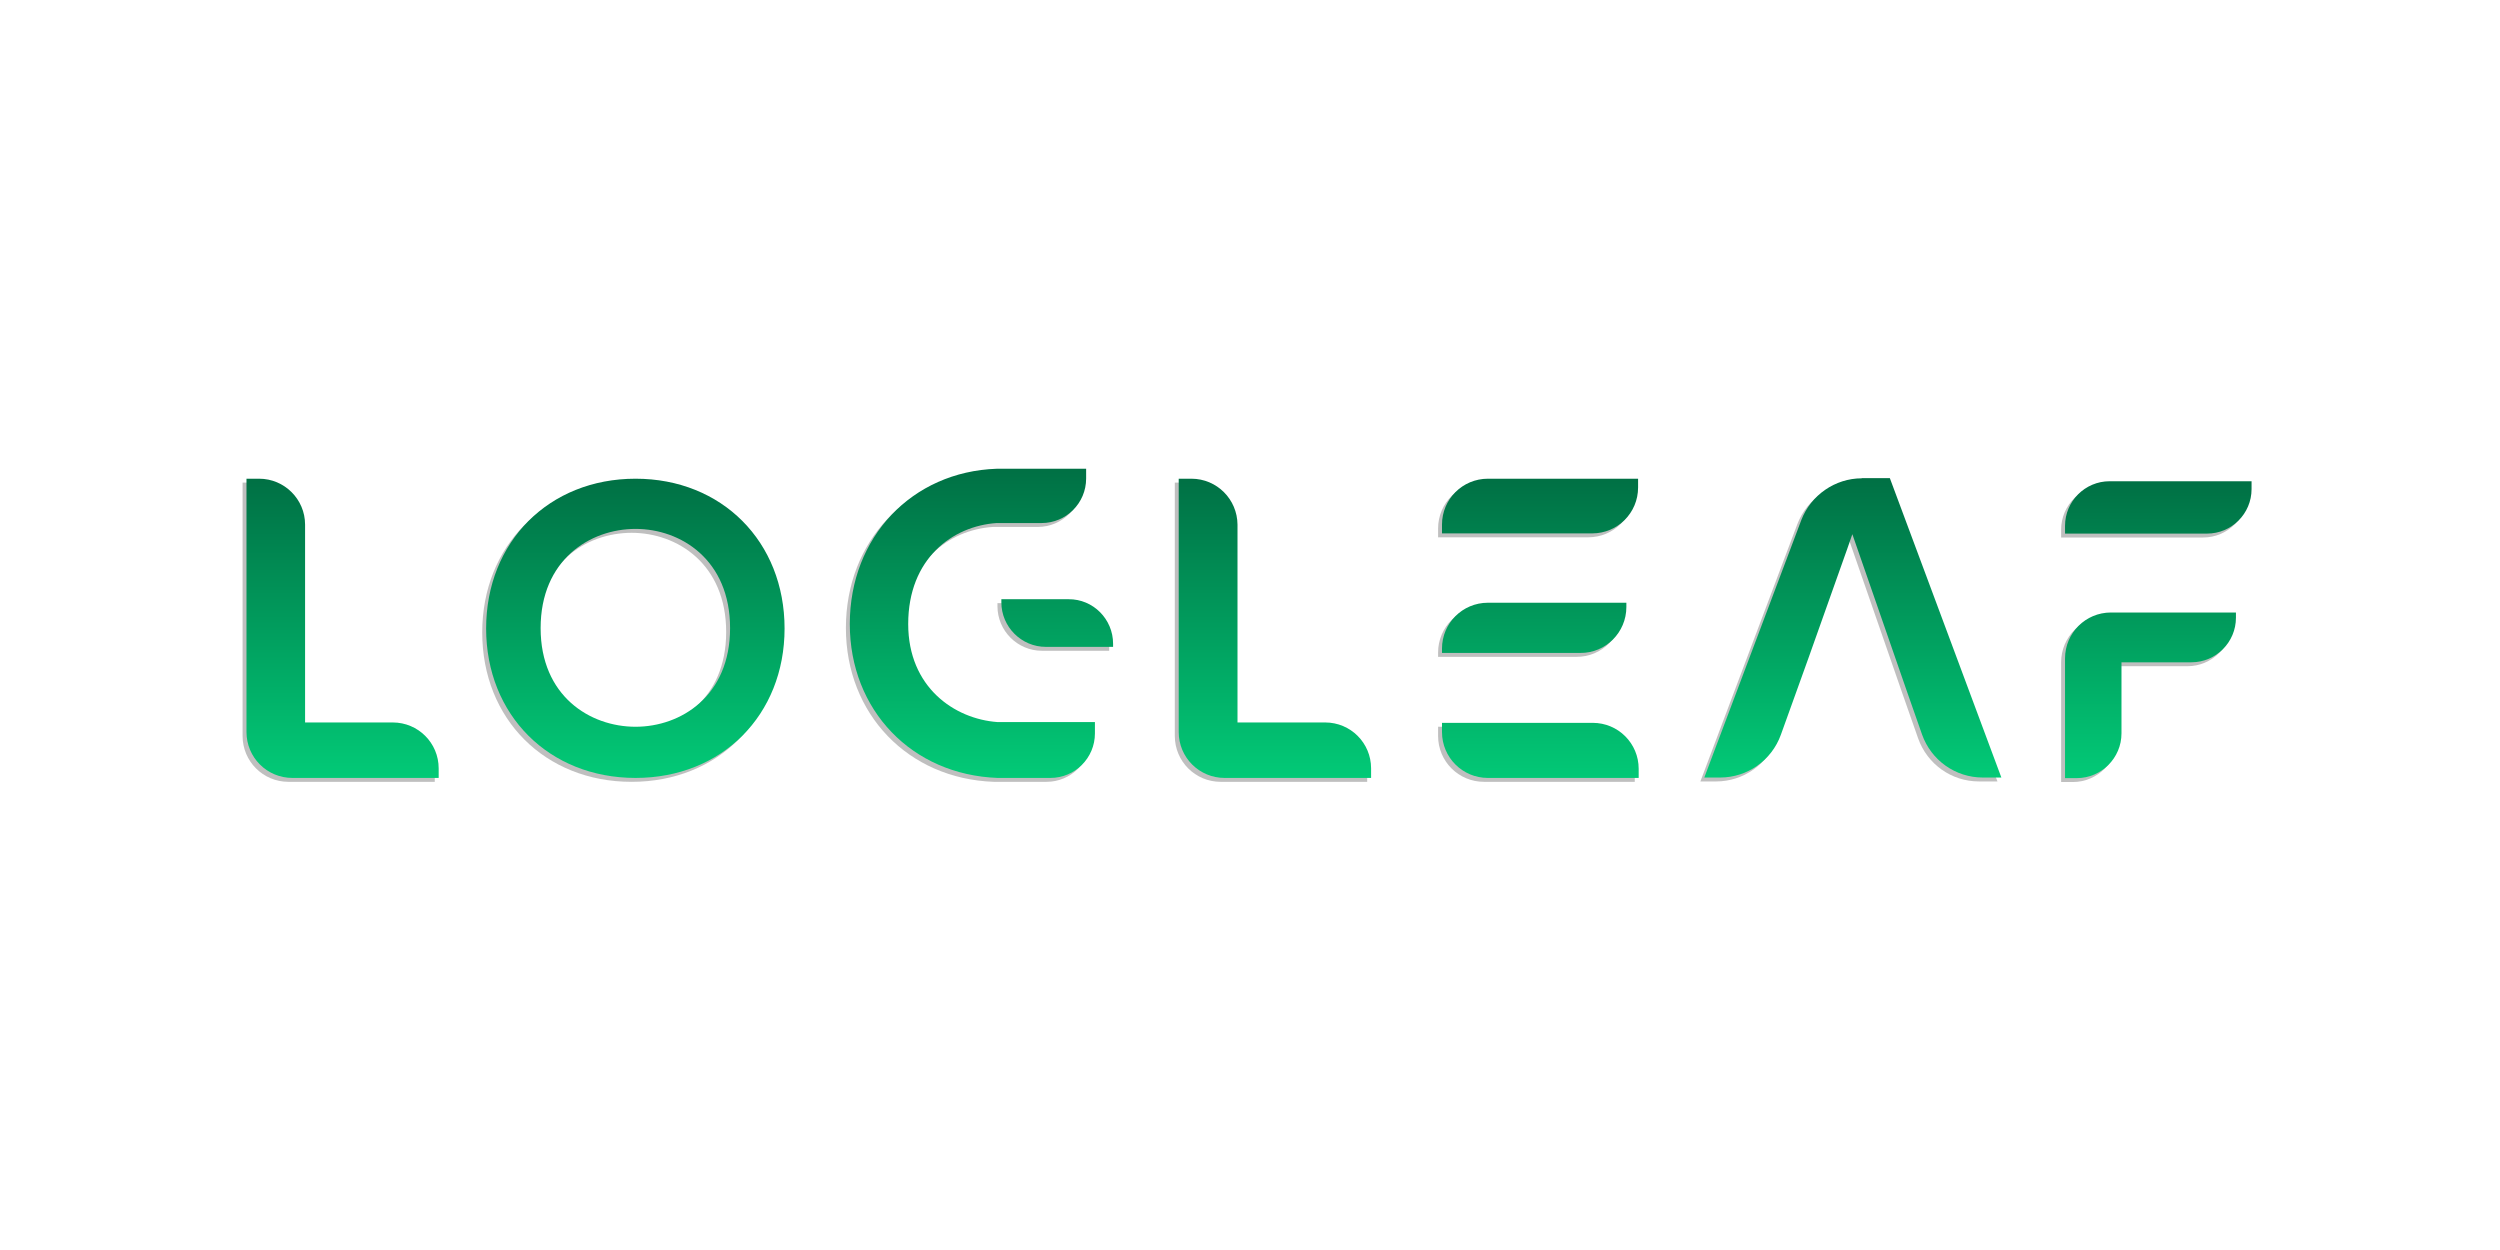
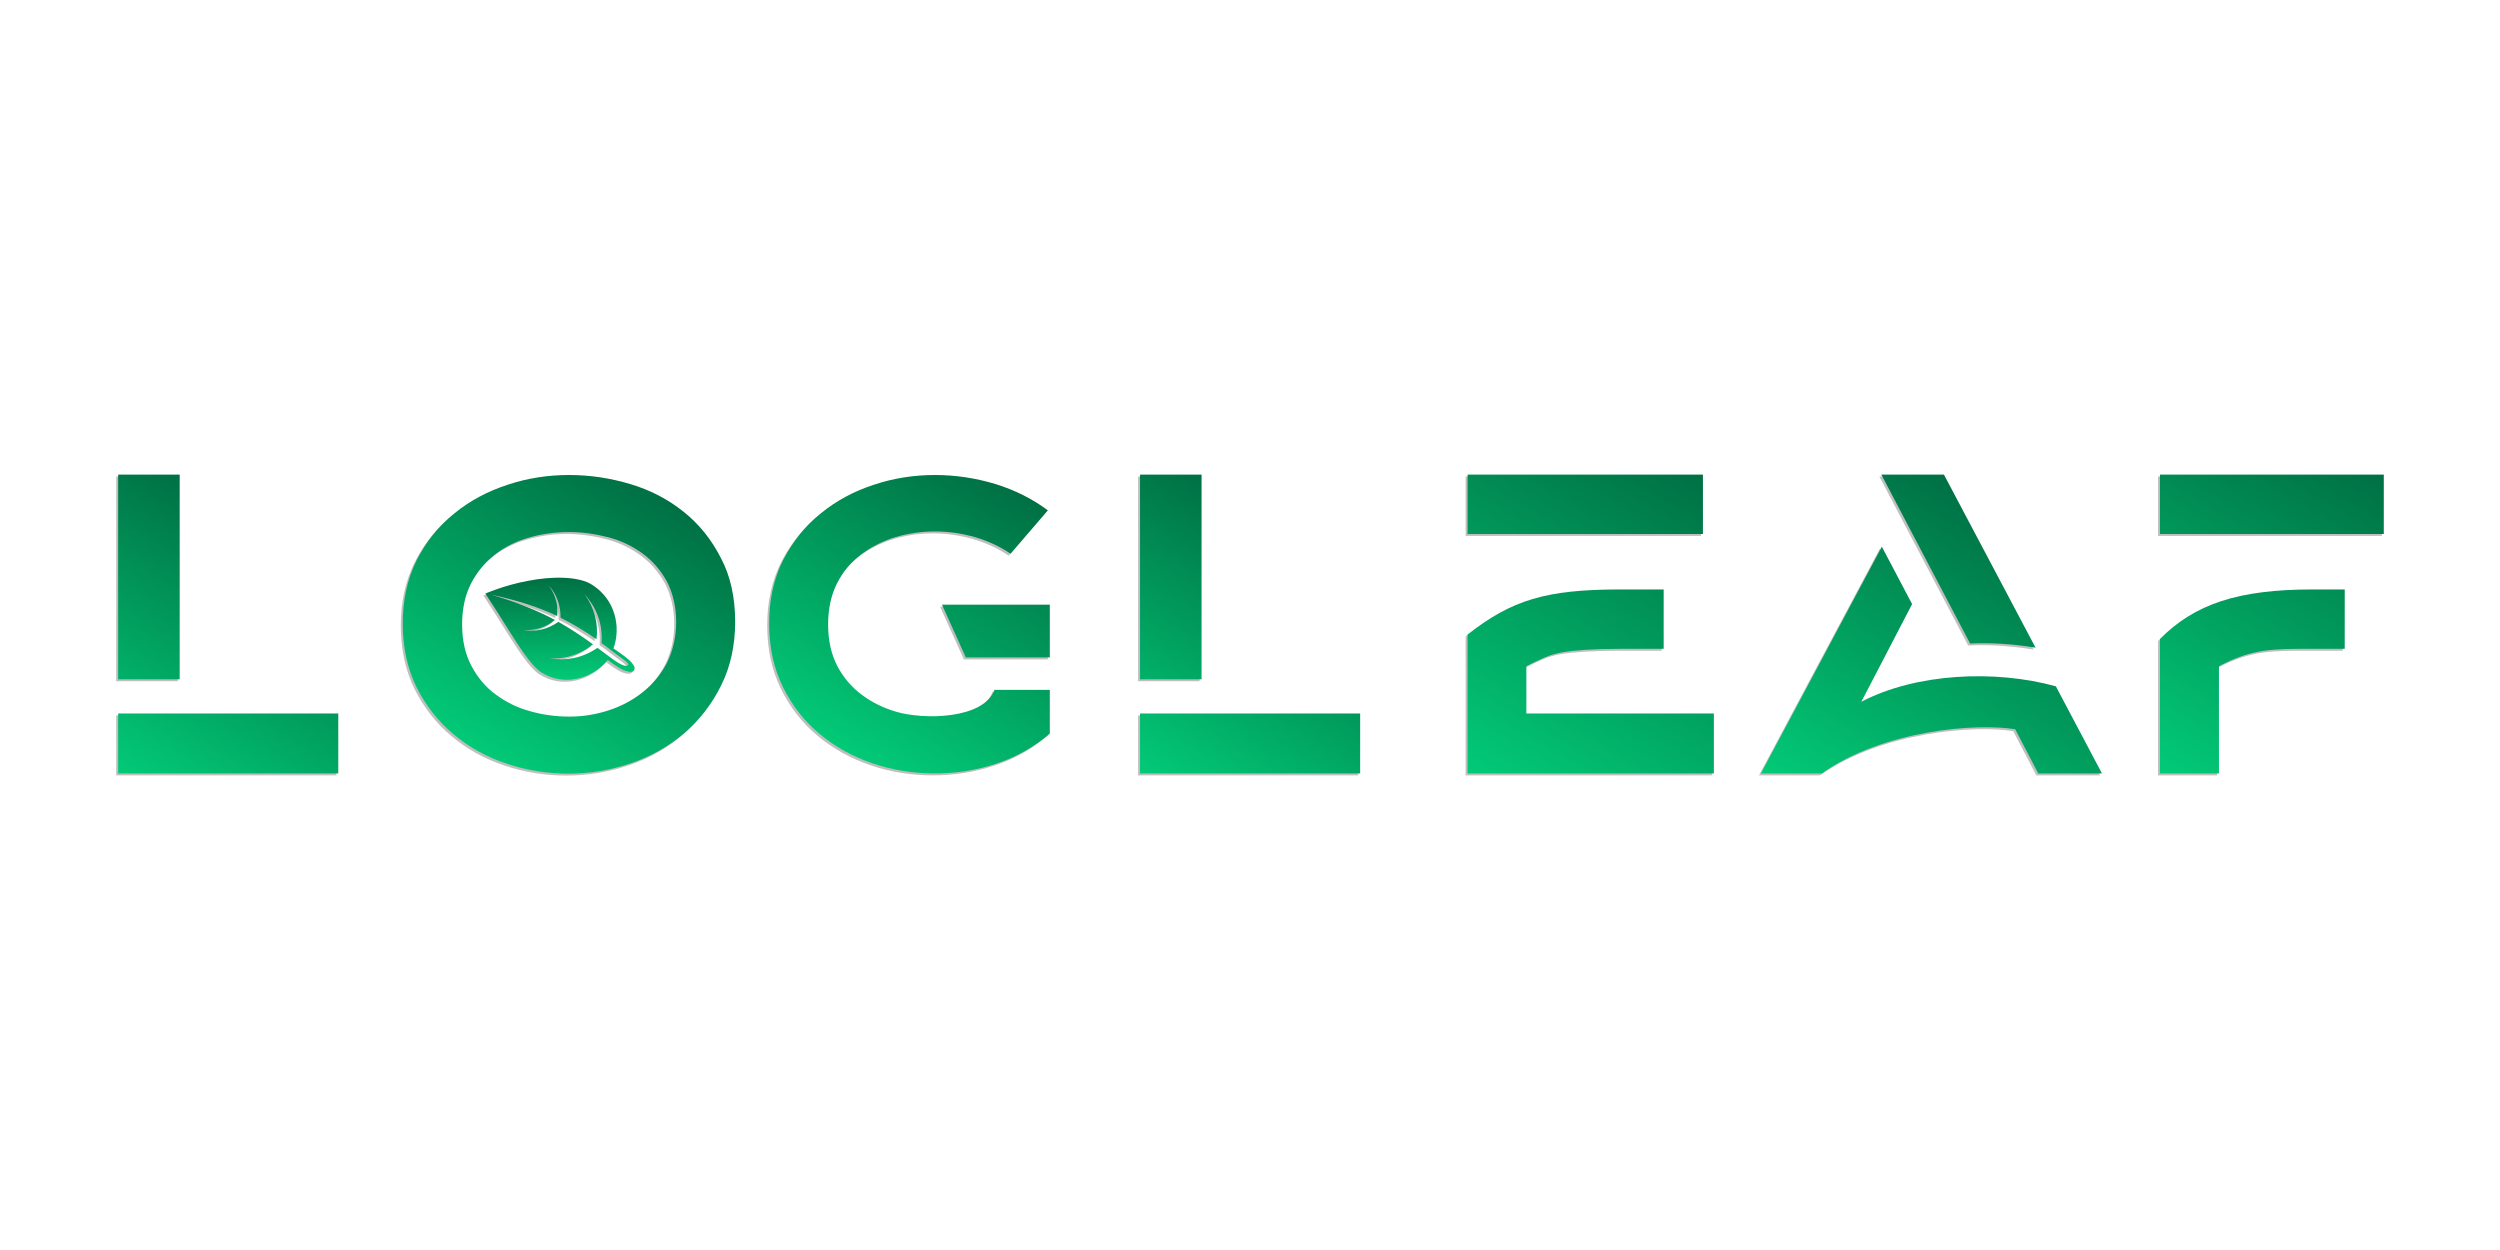
<svg xmlns="http://www.w3.org/2000/svg" version="1.1" id="Layer_1" x="0px" y="0px" viewBox="0 0 1280 640" style="enable-background:new 0 0 1280 640;" xml:space="preserve">
  <style type="text/css">
- 	.st0{opacity:0.25;}
+ 	.st0{opacity:0.25;enable-background:new    ;}
	.st1{fill:url(#SVGID_1_);}
- 	.st2{fill:url(#SVGID_00000082329836477771055480000012950980654192614058_);}
- 	.st3{fill:url(#SVGID_00000161619193820823898760000002417168087799031460_);}
- 	.st4{fill:url(#SVGID_00000134222068644452065670000011158259956677685393_);}
- 	.st5{fill:url(#SVGID_00000142855600117368921080000014109367617071983239_);}
- 	.st6{fill:url(#SVGID_00000011022850862362141590000016882721041014929815_);}
- 	.st7{fill:url(#SVGID_00000105419980807264438340000000372127464555920034_);}
+ 	.st2{fill:url(#SVGID_00000152953891057672899570000010218745323335550137_);}
+ 	.st3{fill:url(#SVGID_00000014592265053440507370000006691315216772992129_);}
+ 	.st4{fill:url(#SVGID_00000093864289200009586750000015586344641817758339_);}
+ 	.st5{fill:url(#SVGID_00000121967497728791016980000005717105751407394689_);}
+ 	.st6{fill:url(#SVGID_00000081612969796132103080000015831858502795427969_);}
+ 	.st7{fill:url(#SVGID_00000092414920212832607680000005678224710442616227_);}
+ 	.st8{fill:url(#SVGID_00000068652602996003576130000000351778774514733195_);}
</style>
-   <path class="st0" d="M608,247.1h-6.5v129.7c0,13,10.5,23.5,23.5,23.5H700v-4.9c0-13-10.5-23.5-23.5-23.5h-44.9V270.6  C631.5,257.6,621,247.1,608,247.1z" />
-   <path class="st0" d="M323.4,400.3c44.2,0,76.3-32.2,76.3-76.5c0-44.5-32.1-76.7-76.3-76.7c-44.3,0-76.5,32.3-76.5,76.7  C246.9,368.2,279.1,400.3,323.4,400.3z M323.4,272.8c23.3,0,48.4,15.9,48.4,50.8c0,34.7-25.1,50.5-48.4,50.5  c-23.4,0-48.6-15.8-48.6-50.5C274.8,288.7,300,272.8,323.4,272.8z" />
-   <path class="st0" d="M567.9,331.6v1.6h-34.4c-12.6,0-22.8-10.3-22.8-22.8v-1.6h34.4C557.7,308.7,567.9,319,567.9,331.6z   M433.1,321.5c0,44.1,31.8,77.2,75.7,78.8h27c12.6,0,22.8-10.2,22.8-22.8v-5.8l-49.9,0c-22.1-1.6-45.7-17.9-45.7-50.2  c0-33.6,22.8-50.2,45.3-51.7l23,0c12.6,0,22.8-10.2,22.8-22.8V242h-45.8C464.9,243.5,433.1,277,433.1,321.5z M510.7,308.7  L510.7,308.7L510.7,308.7z" />
-   <path class="st0" d="M951.2,246.9c-13.6,0-26,8.6-30.9,21.3l-49.7,131.9h8.1c13.9,0,26.4-8.8,31.1-21.9c5.5-15.4,6.7-18.6,8.1-22.5  c2.3-6.3,5.2-14.3,26-73l2.5-7.2l11.5,33.1c16,46.2,20.1,57.9,24.2,69.5c4.7,13.2,17.1,22,31.1,22h9.5l-57.1-153.3H951.2z" />
-   <path class="st0" d="M1078.1,248.4h72.7v4c0,12.6-10.2,22.8-22.8,22.8h-72.7v-4C1055.3,258.7,1065.5,248.4,1078.1,248.4z   M1084.2,377.5v-36.4h35.8c12.6,0,22.8-10.3,22.8-22.8v-2.7h-64c-13,0-23.5,10.5-23.5,23.5v61.3h6  C1073.9,400.4,1084.2,390.1,1084.2,377.5z" />
-   <path class="st0" d="M759.8,247.1h76.9v4.5c0,13-10.5,23.5-23.5,23.5h-76.9v-4.5C736.3,257.6,746.8,247.1,759.8,247.1z M736.3,275.1  L736.3,275.1L736.3,275.1z M830.7,312.8v-2.2h-70.9c-13,0-23.5,10.5-23.5,23.5v2.2h70.9C820.1,336.4,830.7,325.8,830.7,312.8z   M836.9,400.3L836.9,400.3l0,2.7L836.9,400.3z M736.3,336.4L736.3,336.4 M759.8,400.3h77.2v-4.7c0-13-10.5-23.5-23.5-23.5h-77.2v4.7  C736.3,389.8,746.8,400.3,759.8,400.3z" />
-   <path class="st0" d="M130.7,247.1h-6.5v129.7c0,13,10.5,23.5,23.5,23.5h74.9v-4.9c0-13-10.5-23.5-23.5-23.5h-44.9V270.6  C154.2,257.6,143.6,247.1,130.7,247.1z" />
-   <linearGradient id="SVGID_1_" gradientUnits="userSpaceOnUse" x1="652.758" y1="398.328" x2="652.758" y2="245.075">
-     <stop offset="2.237672e-07" style="stop-color:#02CA77" />
-     <stop offset="1" style="stop-color:#007044" />
-   </linearGradient>
-   <path class="st1" d="M610,245.1h-6.5v129.7c0,13,10.5,23.5,23.5,23.5H702v-4.9c0-13-10.5-23.5-23.5-23.5h-44.9V268.6  C633.5,255.6,623,245.1,610,245.1z" />
-   <linearGradient id="SVGID_00000146488964436358702450000011154866667878558858_" gradientUnits="userSpaceOnUse" x1="325.3" y1="398.331" x2="325.3" y2="245.073">
-     <stop offset="2.237672e-07" style="stop-color:#02CA77" />
-     <stop offset="1" style="stop-color:#007044" />
-   </linearGradient>
-   <path style="fill:url(#SVGID_00000146488964436358702450000011154866667878558858_);" d="M325.4,398.3c44.2,0,76.3-32.2,76.3-76.5  c0-44.5-32.1-76.7-76.3-76.7c-44.3,0-76.5,32.3-76.5,76.7C248.9,366.1,281.1,398.3,325.4,398.3z M325.4,270.8  c23.3,0,48.4,15.9,48.4,50.8c0,34.7-25.1,50.5-48.4,50.5c-23.4,0-48.6-15.8-48.6-50.5C276.8,286.7,302,270.8,325.4,270.8z" />
-   <linearGradient id="SVGID_00000142878425617779840240000010059810585435774854_" gradientUnits="userSpaceOnUse" x1="502.537" y1="398.331" x2="502.537" y2="240">
-     <stop offset="2.237672e-07" style="stop-color:#02CA77" />
-     <stop offset="1" style="stop-color:#007044" />
-   </linearGradient>
-   <path style="fill:url(#SVGID_00000142878425617779840240000010059810585435774854_);" d="M569.9,329.6v1.6h-34.4  c-12.6,0-22.8-10.3-22.8-22.8v-1.6h34.4C559.7,306.7,569.9,317,569.9,329.6z M435.1,319.5c0,44.1,31.8,77.2,75.7,78.8h27  c12.6,0,22.8-10.2,22.8-22.8v-5.8l-49.9,0c-22.1-1.6-45.7-17.9-45.7-50.2c0-33.6,22.8-50.2,45.3-51.7l23,0  c12.6,0,22.8-10.2,22.8-22.8V240h-45.8C466.9,241.5,435.1,275,435.1,319.5z M512.7,306.7L512.7,306.7L512.7,306.7z" />
-   <linearGradient id="SVGID_00000038383118880975662030000001470871398174148506_" gradientUnits="userSpaceOnUse" x1="948.708" y1="398.104" x2="948.708" y2="244.851">
-     <stop offset="2.237672e-07" style="stop-color:#02CA77" />
-     <stop offset="1" style="stop-color:#007044" />
-   </linearGradient>
-   <path style="fill:url(#SVGID_00000038383118880975662030000001470871398174148506_);" d="M953.2,244.9c-13.6,0-26,8.6-30.9,21.3  l-49.7,131.9h8.1c13.9,0,26.4-8.8,31.1-21.9c5.5-15.4,6.7-18.6,8.1-22.5c2.3-6.3,5.2-14.3,26-73l2.5-7.2l11.5,33.1  c16,46.2,20.1,57.9,24.2,69.5c4.7,13.2,17.1,22,31.1,22h9.5l-57.1-153.3H953.2z" />
-   <linearGradient id="SVGID_00000109737768027160447740000001188157316521739655_" gradientUnits="userSpaceOnUse" x1="1105.039" y1="398.355" x2="1105.039" y2="246.438">
-     <stop offset="2.237672e-07" style="stop-color:#02CA77" />
-     <stop offset="1" style="stop-color:#007044" />
-   </linearGradient>
-   <path style="fill:url(#SVGID_00000109737768027160447740000001188157316521739655_);" d="M1080.1,246.4h72.7v4  c0,12.6-10.2,22.8-22.8,22.8h-72.7v-4C1057.3,256.7,1067.5,246.4,1080.1,246.4z M1086.2,375.5v-36.4h35.8  c12.6,0,22.8-10.3,22.8-22.8v-2.7h-64c-13,0-23.5,10.5-23.5,23.5v61.3h6C1075.9,398.4,1086.2,388.1,1086.2,375.5z" />
-   <linearGradient id="SVGID_00000033366430484995508130000006521992200660132533_" gradientUnits="userSpaceOnUse" x1="788.596" y1="401" x2="788.596" y2="245.075">
-     <stop offset="2.237672e-07" style="stop-color:#02CA77" />
-     <stop offset="1" style="stop-color:#007044" />
-   </linearGradient>
-   <path style="fill:url(#SVGID_00000033366430484995508130000006521992200660132533_);" d="M761.8,245.1h76.9v4.5  c0,13-10.5,23.5-23.5,23.5h-76.9v-4.5C738.3,255.6,748.8,245.1,761.8,245.1z M738.3,273.1L738.3,273.1L738.3,273.1z M832.7,310.8  v-2.2h-70.9c-13,0-23.5,10.5-23.5,23.5v2.2h70.9C822.1,334.4,832.7,323.8,832.7,310.8z M838.9,398.3L838.9,398.3l0,2.7L838.9,398.3z   M738.3,334.4L738.3,334.4 M761.8,398.3h77.2v-4.7c0-13-10.5-23.5-23.5-23.5h-77.2v4.7C738.3,387.8,748.8,398.3,761.8,398.3z" />
-   <linearGradient id="SVGID_00000120525886758909294900000002662493891361060505_" gradientUnits="userSpaceOnUse" x1="175.412" y1="398.328" x2="175.412" y2="245.075">
-     <stop offset="2.237672e-07" style="stop-color:#02CA77" />
-     <stop offset="1" style="stop-color:#007044" />
-   </linearGradient>
-   <path style="fill:url(#SVGID_00000120525886758909294900000002662493891361060505_);" d="M132.7,245.1h-6.5v129.7  c0,13,10.5,23.5,23.5,23.5h74.9v-4.9c0-13-10.5-23.5-23.5-23.5h-44.9V268.6C156.2,255.6,145.6,245.1,132.7,245.1z" />
+   <g>
+     <path class="st0" d="M302.3,300.5c-6.9-4.6-21-4.5-33-2.1c-12,2.2-21.8,6.5-21.8,6.5c0,0.1,5.1,7.7,10.8,16.9   c5.8,9.1,12.1,19.6,17.9,23.5c11.7,7.4,26.2,3.2,34-6.4c0,0,4.6,3.6,8,5.2c0.9,0.4,1.9,0.6,2.7,0.8c0.4,0.1,0.8,0.1,1.2,0.1   c0.4,0,0.9-0.1,1.4-0.6l0,0c0.2-0.3,0.4-0.6,0.4-1c0.1-0.5-0.1-0.9-0.2-1.3c-0.2-0.4-0.4-0.7-0.7-1.1c-0.5-0.7-1.1-1.3-1.7-1.9   c-2.1-2-8.2-6.1-8.2-6.1C317.1,321.9,313.9,307.9,302.3,300.5z M307,330.3c1.9,1.3,3.8,2.8,5.7,4.3c4.1,3.1,9,6.1,7.8,7   c-1.7,1.5-7.1-2.6-9.4-4.3c-2.1-1.6-4.2-3.1-6.2-4.6c-7.8,5.4-16.3,6.7-24.7,5.4c8.8,0.5,16.4-2.3,22.4-7.2   c-5.9-4.3-11.5-8-17.7-11.5c-5.6,3.9-11.7,5.2-17.8,4.2c6.3,0.3,11.8-1.6,16-5.2c-9-4.8-19.2-9-32.9-13c13.4,2.9,24,6.2,34.1,11   c0.6-5.3-0.8-10.8-4.4-15.7c4,4.4,6.2,10.1,6.1,16.6c6.1,3,12.1,6.6,18.4,11c1-7.9-0.9-15.9-6.2-23.2   C304.2,311.9,307.7,319.9,307,330.3z" />
+     <path class="st0" d="M1051.6,352.4l23.6,44.6h-32.6l-11.8-22.6c-19.4-3.3-67.6,0.3-99,22.6h-31.2l61.9-116.1l15.5,29.4l-26,50   C980.1,345.6,1020.6,343.8,1051.6,352.4L1051.6,352.4z M1007.7,330.5L963.3,246l-1.1-2h32.1l46.9,88.6   C1029.1,330.6,1017.9,330,1007.7,330.5L1007.7,330.5z" />
+     <path class="st0" d="M780.5,366.3h96V397H750.4v-71.1c22.5-17.7,40.2-23.1,78-23.1h22.4v30.4h-22.4c-7.1,0-13,0.2-17.6,0.5   c-4.6,0.3-8.6,0.7-12,1.3c-3.3,0.6-6.4,1.5-9.1,2.7c-2.8,1.2-5.9,2.7-9.2,4.4V366.3z M750.4,274.4V244h120.5v30.4h-90.4H750.4z" />
+     <path class="st0" d="M1135,397h-30.1v-68.8c17.7-18,40.2-25.4,78-25.4h16.6v30.4h-16.6c-19.5,0-30.5-0.3-47.8,8.9V397z    M1104.9,274.4V244h114.6v30.4H1135H1104.9z" />
+     <path class="st0" d="M536.6,376.5c-7.9,6.8-17,12-27.2,15.4c-10.1,3.4-20.8,5.1-31.9,5.1c-10.9,0-21.5-1.7-31.6-5.1   c-10.2-3.5-19.2-8.4-27.1-15c-7.9-6.5-14.2-14.6-18.9-24.1c-4.7-9.5-7.1-20.4-7.1-32.6c0-12.2,2.4-23,7.2-32.5   c4.9-9.4,11.2-17.4,19.2-23.8c7.9-6.5,17-11.4,27.2-14.7c10.1-3.4,20.6-5,31.4-5c10.5,0,20.8,1.6,30.8,4.6c10,3.1,19,7.6,26.9,13.5   l-19.1,22.2c-5.4-3.7-11.5-6.5-18.2-8.5c-6.8-1.9-13.5-2.9-20.4-2.9c-7.1,0-13.8,1-20.3,2.9c-6.5,2-12.3,4.9-17.5,8.8   c-5.2,3.9-9.4,8.8-12.4,14.8c-3.1,6.1-4.6,13.1-4.6,21.2c0,8.2,1.6,15.2,4.7,21.2c3.1,5.9,7.3,10.8,12.5,14.7   c5.2,3.9,11.1,6.8,17.6,8.7c14,4.2,44.8,3.9,50.4-11.2h28.3V376.5z M508.2,337.6h-14.7l-12.2-27h55.2v27H508.2z" />
+     <path class="st0" d="M59.5,397v-30.7H91h26.2h55V397H59.5z M59.5,348.8V244H91v104.8H59.5z" />
+     <path class="st0" d="M345.2,319.5c0-7.9-1.7-14.8-4.7-20.7c-3.2-5.8-7.3-10.6-12.5-14.4c-5.2-3.8-11-6.6-17.5-8.3   c-6.6-1.7-13.3-2.7-20.1-2.7c-7,0-13.8,0.9-20.4,2.8c-6.5,1.8-12.4,4.7-17.4,8.6c-5.1,3.9-9.2,8.8-12.3,14.7   c-3.1,6-4.7,13-4.7,21.2c0,8.1,1.6,15.2,4.7,21.1s7.2,10.9,12.4,14.7c5.2,3.9,11,6.8,17.6,8.6c6.5,1.9,13.3,2.8,20.4,2.8   c6.8,0,13.5-1.1,19.9-3.2c6.5-2.1,12.3-5.2,17.5-9.3c5.2-4.1,9.3-9.1,12.5-15.2C343.5,334.2,345.2,327.3,345.2,319.5L345.2,319.5z    M375.4,319.3c0,12.2-2.4,23.1-7.2,32.7c-4.8,9.7-11.2,17.8-19,24.5c-7.9,6.7-16.9,11.8-27.2,15.3c-10.3,3.5-20.9,5.3-31.9,5.3   c-10.9,0-21.6-1.7-31.7-5.1c-10.2-3.4-19.3-8.4-27.1-15c-7.9-6.5-14.2-14.6-19-24.1c-4.7-9.5-7.1-20.4-7.1-32.6   c0-12.3,2.4-23,7.2-32.6c4.8-9.4,11.2-17.4,19.2-23.8c7.9-6.5,17.1-11.4,27.3-14.7c10.1-3.4,20.7-5,31.4-5   c10.8,0,21.3,1.6,31.6,4.7c10.3,3.1,19.4,7.9,27.2,14.2c7.9,6.3,14.2,14.2,19,23.6C373,295.9,375.4,306.9,375.4,319.3L375.4,319.3z   " />
+     <path class="st0" d="M582.7,397v-30.7h31.5h26.2h55V397H582.7z M582.7,348.8V244h31.5v104.8H582.7z" />
+     <linearGradient id="SVGID_1_" gradientUnits="userSpaceOnUse" x1="957.013" y1="428.042" x2="1046.713" y2="272.677">
+       <stop offset="2.237672e-07" style="stop-color:#02CA77" />
+       <stop offset="1" style="stop-color:#007044" />
+     </linearGradient>
+     <path class="st1" d="M1052.6,351.4l23.6,44.6h-32.6l-11.8-22.6c-19.4-3.3-67.6,0.3-99,22.6h-31.2l61.9-116.1l15.5,29.4l-26,50   C981.1,344.6,1021.6,342.8,1052.6,351.4L1052.6,351.4z M1008.7,329.5L964.3,245l-1.1-2h32.1l46.9,88.6   C1030.1,329.6,1018.9,329,1008.7,329.5L1008.7,329.5z" />
+     <linearGradient id="SVGID_00000041258272132862982690000003493702855898050202_" gradientUnits="userSpaceOnUse" x1="765.531" y1="404.187" x2="861.918" y2="237.24">
+       <stop offset="2.237672e-07" style="stop-color:#02CA77" />
+       <stop offset="1" style="stop-color:#007044" />
+     </linearGradient>
+     <path style="fill:url(#SVGID_00000041258272132862982690000003493702855898050202_);" d="M781.5,365.3h96V396H751.4v-71.1   c22.5-17.7,40.2-23.1,78-23.1h22.4v30.4h-22.4c-7.1,0-13,0.2-17.6,0.5c-4.6,0.3-8.6,0.7-12,1.3c-3.3,0.6-6.4,1.5-9.1,2.7   c-2.8,1.2-5.9,2.7-9.2,4.4V365.3z M751.4,273.4V243h120.5v30.4h-90.4H751.4z" />
+     <linearGradient id="SVGID_00000114032290207159744250000009756234623243810203_" gradientUnits="userSpaceOnUse" x1="1094.396" y1="389.362" x2="1189.298" y2="224.988">
+       <stop offset="2.237672e-07" style="stop-color:#02CA77" />
+       <stop offset="1" style="stop-color:#007044" />
+     </linearGradient>
+     <path style="fill:url(#SVGID_00000114032290207159744250000009756234623243810203_);" d="M1136,396h-30.1v-68.8   c17.7-18,40.2-25.4,78-25.4h16.6v30.4h-16.6c-19.5,0-30.5-0.3-47.8,8.9V396z M1105.9,273.4V243h114.6v30.4H1136H1105.9z" />
+     <linearGradient id="SVGID_00000129888018835644224950000012050850688136221845_" gradientUnits="userSpaceOnUse" x1="436.791" y1="387.127" x2="516.584" y2="248.922">
+       <stop offset="2.237672e-07" style="stop-color:#02CA77" />
+       <stop offset="1" style="stop-color:#007044" />
+     </linearGradient>
+     <path style="fill:url(#SVGID_00000129888018835644224950000012050850688136221845_);" d="M537.6,375.5c-7.9,6.8-17,12-27.2,15.4   c-10.1,3.4-20.8,5.1-31.9,5.1c-10.9,0-21.5-1.7-31.6-5.1c-10.2-3.5-19.2-8.4-27.1-15c-7.9-6.5-14.2-14.6-18.9-24.1   c-4.7-9.5-7.1-20.4-7.1-32.6c0-12.2,2.4-23,7.2-32.5c4.9-9.4,11.2-17.4,19.2-23.8c7.9-6.5,17-11.4,27.2-14.7   c10.1-3.4,20.6-5,31.4-5c10.5,0,20.8,1.6,30.8,4.6c10,3.1,19,7.6,26.9,13.5l-19.1,22.2c-5.4-3.7-11.5-6.5-18.2-8.5   c-6.8-1.9-13.5-2.9-20.4-2.9c-7.1,0-13.8,1-20.3,2.9c-6.5,2-12.3,4.9-17.5,8.8c-5.2,3.9-9.4,8.8-12.4,14.8   c-3.1,6.1-4.6,13.1-4.6,21.2c0,8.2,1.6,15.2,4.7,21.2c3.1,5.9,7.3,10.8,12.5,14.7c5.2,3.9,11.1,6.8,17.6,8.7   c14,4.2,44.8,3.9,50.4-11.2h28.3V375.5z M509.2,336.6h-14.7l-12.2-27h55.2v27H509.2z" />
+     <linearGradient id="SVGID_00000008854088739481685700000018061039472863702716_" gradientUnits="userSpaceOnUse" x1="69.665" y1="401.289" x2="143.8" y2="272.883">
+       <stop offset="2.237672e-07" style="stop-color:#02CA77" />
+       <stop offset="1" style="stop-color:#007044" />
+     </linearGradient>
+     <path style="fill:url(#SVGID_00000008854088739481685700000018061039472863702716_);" d="M60.5,396v-30.7H92h26.2h55V396H60.5z    M60.5,347.8V243H92v104.8H60.5z" />
+     <linearGradient id="SVGID_00000028305530498477405830000014287688712186322367_" gradientUnits="userSpaceOnUse" x1="251.201" y1="388.248" x2="331.088" y2="249.879">
+       <stop offset="2.237672e-07" style="stop-color:#02CA77" />
+       <stop offset="1" style="stop-color:#007044" />
+     </linearGradient>
+     <path style="fill:url(#SVGID_00000028305530498477405830000014287688712186322367_);" d="M346.2,318.5c0-7.9-1.7-14.8-4.7-20.7   c-3.2-5.8-7.3-10.6-12.5-14.4c-5.2-3.8-11-6.6-17.5-8.3c-6.6-1.7-13.3-2.7-20.1-2.7c-7,0-13.8,0.9-20.4,2.8   c-6.5,1.8-12.4,4.7-17.4,8.6c-5.1,3.9-9.2,8.8-12.3,14.7c-3.1,6-4.7,13-4.7,21.2c0,8.1,1.6,15.2,4.7,21.1s7.2,10.9,12.4,14.7   c5.2,3.9,11,6.8,17.6,8.6c6.5,1.9,13.3,2.8,20.4,2.8c6.8,0,13.5-1.1,19.9-3.2c6.5-2.1,12.3-5.2,17.5-9.3c5.2-4.1,9.3-9.1,12.5-15.2   C344.5,333.2,346.2,326.3,346.2,318.5L346.2,318.5z M376.4,318.3c0,12.2-2.4,23.1-7.2,32.7c-4.8,9.7-11.2,17.8-19,24.5   c-7.9,6.7-16.9,11.8-27.2,15.3c-10.3,3.5-20.9,5.3-31.9,5.3c-10.9,0-21.6-1.7-31.7-5.1c-10.2-3.4-19.3-8.4-27.1-15   c-7.9-6.5-14.2-14.6-19-24.1c-4.7-9.5-7.1-20.4-7.1-32.6c0-12.3,2.4-23,7.2-32.6c4.8-9.4,11.2-17.4,19.2-23.8   c7.9-6.5,17.1-11.4,27.3-14.7c10.1-3.4,20.7-5,31.4-5c10.8,0,21.3,1.6,31.6,4.7c10.3,3.1,19.4,7.9,27.2,14.2   c7.9,6.3,14.2,14.2,19,23.6C374,294.9,376.4,305.9,376.4,318.3L376.4,318.3z" />
+     <linearGradient id="SVGID_00000167363794058707367220000005100273031431725470_" gradientUnits="userSpaceOnUse" x1="592.819" y1="401.289" x2="666.954" y2="272.883">
+       <stop offset="2.237672e-07" style="stop-color:#02CA77" />
+       <stop offset="1" style="stop-color:#007044" />
+     </linearGradient>
+     <path style="fill:url(#SVGID_00000167363794058707367220000005100273031431725470_);" d="M583.7,396v-30.7h31.5h26.2h55V396H583.7z    M583.7,347.8V243h31.5v104.8H583.7z" />
+     <linearGradient id="SVGID_00000080888219925536636340000001399178195673151636_" gradientUnits="userSpaceOnUse" x1="296.534" y1="331.281" x2="334.973" y2="295.932" gradientTransform="matrix(0.6769 -0.7361 0.7361 0.6769 -157.7314 342.0003)">
+       <stop offset="2.237672e-07" style="stop-color:#02CA77" />
+       <stop offset="1" style="stop-color:#007044" />
+     </linearGradient>
+     <path style="fill:url(#SVGID_00000080888219925536636340000001399178195673151636_);" d="M303.3,299.5c-6.9-4.6-21-4.5-33-2.1   c-12,2.2-21.8,6.5-21.8,6.5c0,0.1,5.1,7.7,10.8,16.9c5.8,9.1,12.1,19.6,17.9,23.5c11.7,7.4,26.2,3.2,34-6.4c0,0,4.6,3.6,8,5.2   c0.9,0.4,1.9,0.6,2.7,0.8c0.4,0.1,0.8,0.1,1.2,0.1c0.4,0,0.9-0.1,1.4-0.6l0,0c0.2-0.3,0.4-0.6,0.4-1c0.1-0.5-0.1-0.9-0.2-1.3   c-0.2-0.4-0.4-0.7-0.7-1.1c-0.5-0.7-1.1-1.3-1.7-1.9c-2.1-2-8.2-6.1-8.2-6.1C318.1,320.9,314.9,306.9,303.3,299.5z M308,329.3   c1.9,1.3,3.8,2.8,5.7,4.3c4.1,3.1,9,6.1,7.8,7c-1.7,1.5-7.1-2.6-9.4-4.3c-2.1-1.6-4.2-3.1-6.2-4.6c-7.8,5.4-16.3,6.7-24.7,5.4   c8.8,0.5,16.4-2.3,22.4-7.2c-5.9-4.3-11.5-8-17.7-11.5c-5.6,3.9-11.7,5.2-17.8,4.2c6.3,0.3,11.8-1.6,16-5.2c-9-4.8-19.2-9-32.9-13   c13.4,2.9,24,6.2,34.1,11c0.6-5.3-0.8-10.8-4.4-15.7c4,4.4,6.2,10.1,6.1,16.6c6.1,3,12.1,6.6,18.4,11c1-7.9-0.9-15.9-6.2-23.2   C305.2,310.9,308.7,318.9,308,329.3z" />
+   </g>
</svg>
